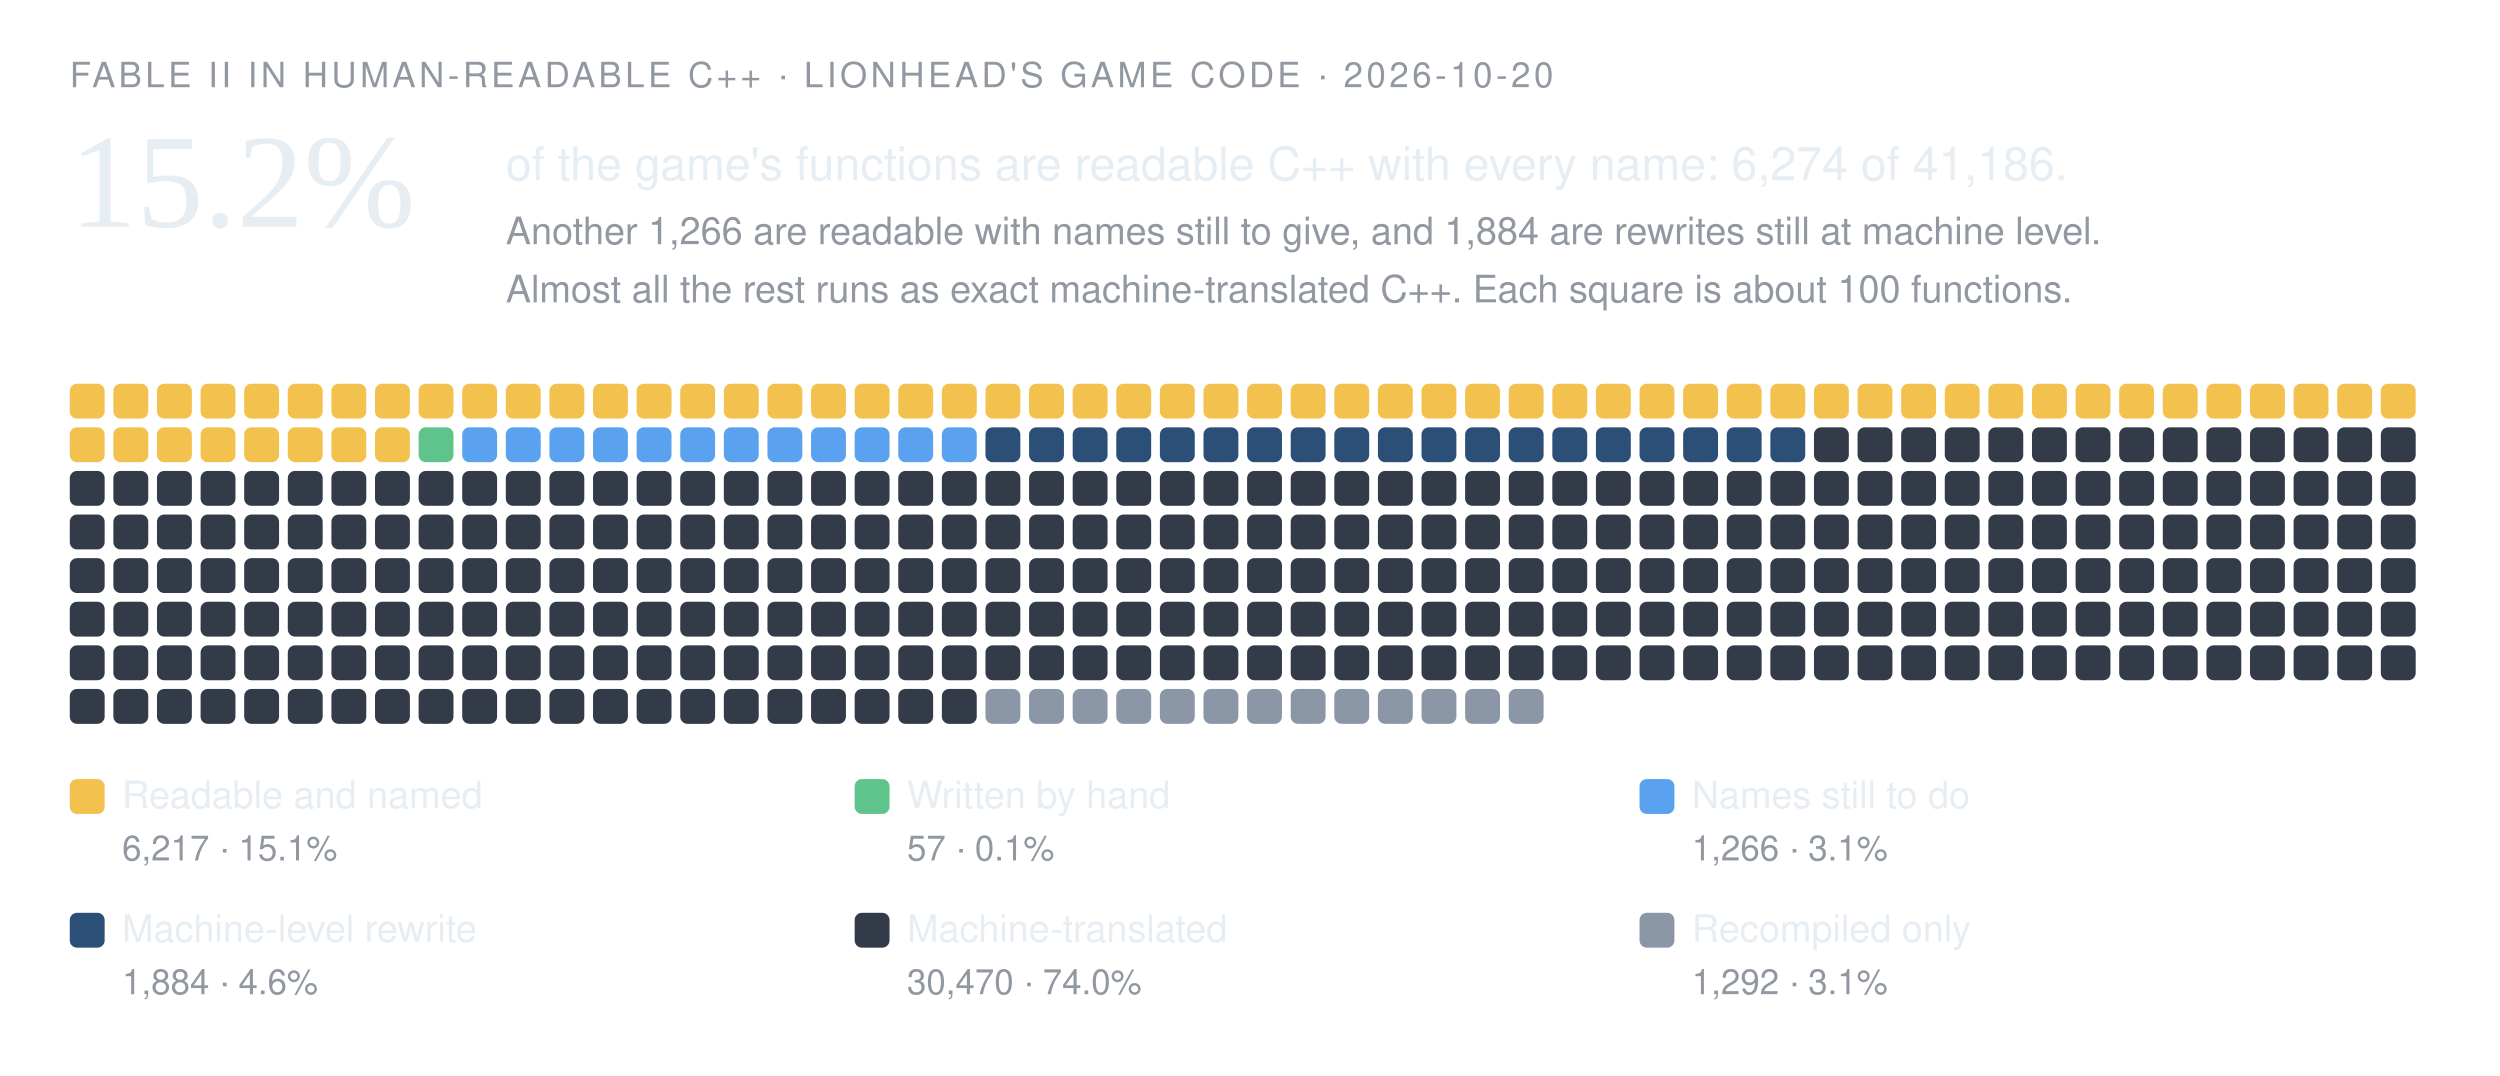
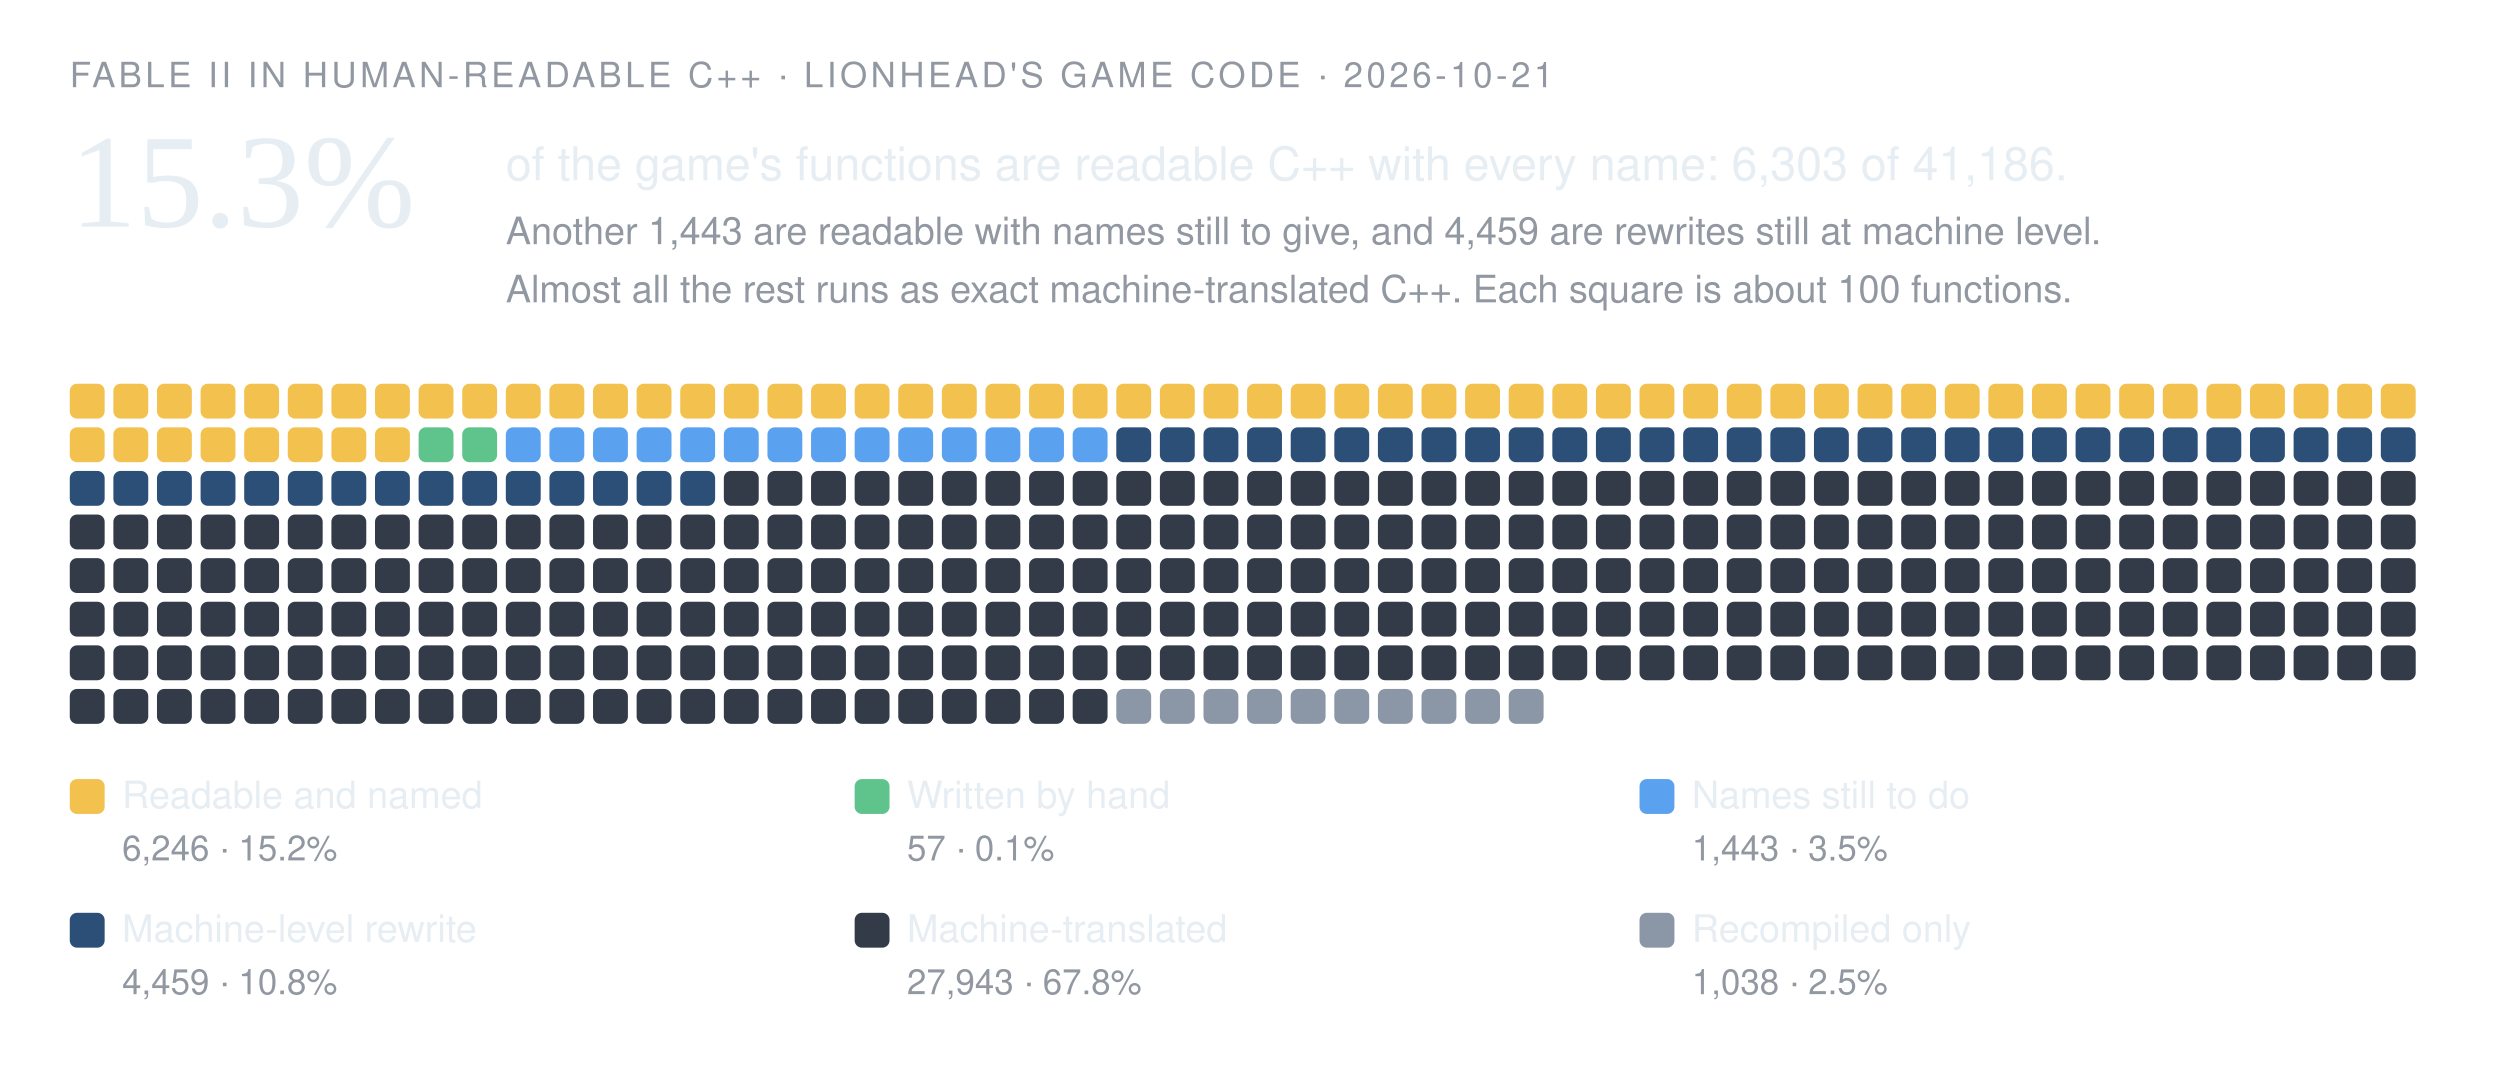
- <svg xmlns="http://www.w3.org/2000/svg" width="860" height="370" viewBox="0 0 860 370" role="img" aria-label="15.2% of Lionhead's game functions are readable C++ with every name (6,274 of 41,186), as of 2026-10-20">
-   <text x="24" y="30" font-family="Segoe UI, -apple-system, BlinkMacSystemFont, Helvetica, Arial, sans-serif" font-size="12" letter-spacing="1.2" fill="#9198a1">FABLE II IN HUMAN-READABLE C++ · LIONHEAD'S GAME CODE · 2026-10-20</text>
-   <text x="24" y="78" font-family="Georgia, 'Times New Roman', serif" font-size="46" fill="#e6edf3">15.2%</text>
-   <text x="174" y="62" font-family="Segoe UI, -apple-system, BlinkMacSystemFont, Helvetica, Arial, sans-serif" font-size="16" fill="#e6edf3">of the game's functions are readable C++ with every name: 6,274 of 41,186.</text>
-   <text x="174" y="84" font-family="Segoe UI, -apple-system, BlinkMacSystemFont, Helvetica, Arial, sans-serif" font-size="13" fill="#9198a1">Another 1,266 are readable with names still to give, and 1,884 are rewrites still at machine level.</text>
+ <svg xmlns="http://www.w3.org/2000/svg" width="860" height="370" viewBox="0 0 860 370" role="img" aria-label="15.3% of Lionhead's game functions are readable C++ with every name (6,303 of 41,186), as of 2026-10-21">
+   <text x="24" y="30" font-family="Segoe UI, -apple-system, BlinkMacSystemFont, Helvetica, Arial, sans-serif" font-size="12" letter-spacing="1.2" fill="#9198a1">FABLE II IN HUMAN-READABLE C++ · LIONHEAD'S GAME CODE · 2026-10-21</text>
+   <text x="24" y="78" font-family="Georgia, 'Times New Roman', serif" font-size="46" fill="#e6edf3">15.3%</text>
+   <text x="174" y="62" font-family="Segoe UI, -apple-system, BlinkMacSystemFont, Helvetica, Arial, sans-serif" font-size="16" fill="#e6edf3">of the game's functions are readable C++ with every name: 6,303 of 41,186.</text>
+   <text x="174" y="84" font-family="Segoe UI, -apple-system, BlinkMacSystemFont, Helvetica, Arial, sans-serif" font-size="13" fill="#9198a1">Another 1,443 are readable with names still to give, and 4,459 are rewrites still at machine level.</text>
  <text x="174" y="104" font-family="Segoe UI, -apple-system, BlinkMacSystemFont, Helvetica, Arial, sans-serif" font-size="13" fill="#9198a1">Almost all the rest runs as exact machine-translated C++. Each square is about 100 functions.</text>
  <rect x="24" y="132" width="12" height="12" rx="2.5" fill="#f2c14e" />
  <rect x="39" y="132" width="12" height="12" rx="2.5" fill="#f2c14e" />
  <rect x="54" y="132" width="12" height="12" rx="2.5" fill="#f2c14e" />
  <rect x="69" y="132" width="12" height="12" rx="2.5" fill="#f2c14e" />
  <rect x="84" y="132" width="12" height="12" rx="2.5" fill="#f2c14e" />
  <rect x="99" y="132" width="12" height="12" rx="2.5" fill="#f2c14e" />
  <rect x="114" y="132" width="12" height="12" rx="2.5" fill="#f2c14e" />
  <rect x="129" y="132" width="12" height="12" rx="2.5" fill="#f2c14e" />
  <rect x="144" y="132" width="12" height="12" rx="2.5" fill="#f2c14e" />
  <rect x="159" y="132" width="12" height="12" rx="2.5" fill="#f2c14e" />
  <rect x="174" y="132" width="12" height="12" rx="2.5" fill="#f2c14e" />
  <rect x="189" y="132" width="12" height="12" rx="2.5" fill="#f2c14e" />
  <rect x="204" y="132" width="12" height="12" rx="2.5" fill="#f2c14e" />
  <rect x="219" y="132" width="12" height="12" rx="2.5" fill="#f2c14e" />
  <rect x="234" y="132" width="12" height="12" rx="2.5" fill="#f2c14e" />
  <rect x="249" y="132" width="12" height="12" rx="2.5" fill="#f2c14e" />
  <rect x="264" y="132" width="12" height="12" rx="2.5" fill="#f2c14e" />
  <rect x="279" y="132" width="12" height="12" rx="2.5" fill="#f2c14e" />
  <rect x="294" y="132" width="12" height="12" rx="2.5" fill="#f2c14e" />
  <rect x="309" y="132" width="12" height="12" rx="2.5" fill="#f2c14e" />
  <rect x="324" y="132" width="12" height="12" rx="2.5" fill="#f2c14e" />
  <rect x="339" y="132" width="12" height="12" rx="2.5" fill="#f2c14e" />
  <rect x="354" y="132" width="12" height="12" rx="2.5" fill="#f2c14e" />
  <rect x="369" y="132" width="12" height="12" rx="2.5" fill="#f2c14e" />
  <rect x="384" y="132" width="12" height="12" rx="2.5" fill="#f2c14e" />
  <rect x="399" y="132" width="12" height="12" rx="2.5" fill="#f2c14e" />
  <rect x="414" y="132" width="12" height="12" rx="2.5" fill="#f2c14e" />
  <rect x="429" y="132" width="12" height="12" rx="2.5" fill="#f2c14e" />
  <rect x="444" y="132" width="12" height="12" rx="2.5" fill="#f2c14e" />
  <rect x="459" y="132" width="12" height="12" rx="2.5" fill="#f2c14e" />
  <rect x="474" y="132" width="12" height="12" rx="2.5" fill="#f2c14e" />
  <rect x="489" y="132" width="12" height="12" rx="2.5" fill="#f2c14e" />
  <rect x="504" y="132" width="12" height="12" rx="2.5" fill="#f2c14e" />
  <rect x="519" y="132" width="12" height="12" rx="2.5" fill="#f2c14e" />
  <rect x="534" y="132" width="12" height="12" rx="2.5" fill="#f2c14e" />
  <rect x="549" y="132" width="12" height="12" rx="2.5" fill="#f2c14e" />
  <rect x="564" y="132" width="12" height="12" rx="2.5" fill="#f2c14e" />
  <rect x="579" y="132" width="12" height="12" rx="2.5" fill="#f2c14e" />
  <rect x="594" y="132" width="12" height="12" rx="2.5" fill="#f2c14e" />
  <rect x="609" y="132" width="12" height="12" rx="2.5" fill="#f2c14e" />
  <rect x="624" y="132" width="12" height="12" rx="2.5" fill="#f2c14e" />
  <rect x="639" y="132" width="12" height="12" rx="2.5" fill="#f2c14e" />
  <rect x="654" y="132" width="12" height="12" rx="2.5" fill="#f2c14e" />
  <rect x="669" y="132" width="12" height="12" rx="2.5" fill="#f2c14e" />
  <rect x="684" y="132" width="12" height="12" rx="2.5" fill="#f2c14e" />
  <rect x="699" y="132" width="12" height="12" rx="2.5" fill="#f2c14e" />
  <rect x="714" y="132" width="12" height="12" rx="2.5" fill="#f2c14e" />
  <rect x="729" y="132" width="12" height="12" rx="2.5" fill="#f2c14e" />
  <rect x="744" y="132" width="12" height="12" rx="2.5" fill="#f2c14e" />
  <rect x="759" y="132" width="12" height="12" rx="2.5" fill="#f2c14e" />
  <rect x="774" y="132" width="12" height="12" rx="2.5" fill="#f2c14e" />
  <rect x="789" y="132" width="12" height="12" rx="2.5" fill="#f2c14e" />
  <rect x="804" y="132" width="12" height="12" rx="2.5" fill="#f2c14e" />
  <rect x="819" y="132" width="12" height="12" rx="2.5" fill="#f2c14e" />
  <rect x="24" y="147" width="12" height="12" rx="2.5" fill="#f2c14e" />
  <rect x="39" y="147" width="12" height="12" rx="2.5" fill="#f2c14e" />
  <rect x="54" y="147" width="12" height="12" rx="2.5" fill="#f2c14e" />
  <rect x="69" y="147" width="12" height="12" rx="2.5" fill="#f2c14e" />
  <rect x="84" y="147" width="12" height="12" rx="2.5" fill="#f2c14e" />
  <rect x="99" y="147" width="12" height="12" rx="2.5" fill="#f2c14e" />
  <rect x="114" y="147" width="12" height="12" rx="2.5" fill="#f2c14e" />
  <rect x="129" y="147" width="12" height="12" rx="2.5" fill="#f2c14e" />
  <rect x="144" y="147" width="12" height="12" rx="2.5" fill="#5fc48b" />
-   <rect x="159" y="147" width="12" height="12" rx="2.5" fill="#5aa2f0" />
+   <rect x="159" y="147" width="12" height="12" rx="2.5" fill="#5fc48b" />
  <rect x="174" y="147" width="12" height="12" rx="2.5" fill="#5aa2f0" />
  <rect x="189" y="147" width="12" height="12" rx="2.5" fill="#5aa2f0" />
  <rect x="204" y="147" width="12" height="12" rx="2.5" fill="#5aa2f0" />
  <rect x="219" y="147" width="12" height="12" rx="2.5" fill="#5aa2f0" />
  <rect x="234" y="147" width="12" height="12" rx="2.5" fill="#5aa2f0" />
  <rect x="249" y="147" width="12" height="12" rx="2.5" fill="#5aa2f0" />
  <rect x="264" y="147" width="12" height="12" rx="2.5" fill="#5aa2f0" />
  <rect x="279" y="147" width="12" height="12" rx="2.5" fill="#5aa2f0" />
  <rect x="294" y="147" width="12" height="12" rx="2.5" fill="#5aa2f0" />
  <rect x="309" y="147" width="12" height="12" rx="2.5" fill="#5aa2f0" />
  <rect x="324" y="147" width="12" height="12" rx="2.5" fill="#5aa2f0" />
-   <rect x="339" y="147" width="12" height="12" rx="2.5" fill="#2c4f78" />
-   <rect x="354" y="147" width="12" height="12" rx="2.5" fill="#2c4f78" />
-   <rect x="369" y="147" width="12" height="12" rx="2.5" fill="#2c4f78" />
+   <rect x="339" y="147" width="12" height="12" rx="2.5" fill="#5aa2f0" />
+   <rect x="354" y="147" width="12" height="12" rx="2.5" fill="#5aa2f0" />
+   <rect x="369" y="147" width="12" height="12" rx="2.5" fill="#5aa2f0" />
  <rect x="384" y="147" width="12" height="12" rx="2.5" fill="#2c4f78" />
  <rect x="399" y="147" width="12" height="12" rx="2.5" fill="#2c4f78" />
  <rect x="414" y="147" width="12" height="12" rx="2.5" fill="#2c4f78" />
  <rect x="429" y="147" width="12" height="12" rx="2.5" fill="#2c4f78" />
  <rect x="444" y="147" width="12" height="12" rx="2.5" fill="#2c4f78" />
  <rect x="459" y="147" width="12" height="12" rx="2.5" fill="#2c4f78" />
  <rect x="474" y="147" width="12" height="12" rx="2.5" fill="#2c4f78" />
  <rect x="489" y="147" width="12" height="12" rx="2.5" fill="#2c4f78" />
  <rect x="504" y="147" width="12" height="12" rx="2.5" fill="#2c4f78" />
  <rect x="519" y="147" width="12" height="12" rx="2.5" fill="#2c4f78" />
  <rect x="534" y="147" width="12" height="12" rx="2.5" fill="#2c4f78" />
  <rect x="549" y="147" width="12" height="12" rx="2.5" fill="#2c4f78" />
  <rect x="564" y="147" width="12" height="12" rx="2.5" fill="#2c4f78" />
  <rect x="579" y="147" width="12" height="12" rx="2.5" fill="#2c4f78" />
  <rect x="594" y="147" width="12" height="12" rx="2.5" fill="#2c4f78" />
  <rect x="609" y="147" width="12" height="12" rx="2.5" fill="#2c4f78" />
-   <rect x="624" y="147" width="12" height="12" rx="2.5" fill="#323b47" />
-   <rect x="639" y="147" width="12" height="12" rx="2.5" fill="#323b47" />
-   <rect x="654" y="147" width="12" height="12" rx="2.5" fill="#323b47" />
-   <rect x="669" y="147" width="12" height="12" rx="2.5" fill="#323b47" />
-   <rect x="684" y="147" width="12" height="12" rx="2.5" fill="#323b47" />
-   <rect x="699" y="147" width="12" height="12" rx="2.5" fill="#323b47" />
-   <rect x="714" y="147" width="12" height="12" rx="2.5" fill="#323b47" />
-   <rect x="729" y="147" width="12" height="12" rx="2.5" fill="#323b47" />
-   <rect x="744" y="147" width="12" height="12" rx="2.5" fill="#323b47" />
-   <rect x="759" y="147" width="12" height="12" rx="2.5" fill="#323b47" />
-   <rect x="774" y="147" width="12" height="12" rx="2.5" fill="#323b47" />
-   <rect x="789" y="147" width="12" height="12" rx="2.5" fill="#323b47" />
-   <rect x="804" y="147" width="12" height="12" rx="2.5" fill="#323b47" />
-   <rect x="819" y="147" width="12" height="12" rx="2.5" fill="#323b47" />
-   <rect x="24" y="162" width="12" height="12" rx="2.5" fill="#323b47" />
-   <rect x="39" y="162" width="12" height="12" rx="2.5" fill="#323b47" />
-   <rect x="54" y="162" width="12" height="12" rx="2.5" fill="#323b47" />
-   <rect x="69" y="162" width="12" height="12" rx="2.5" fill="#323b47" />
-   <rect x="84" y="162" width="12" height="12" rx="2.5" fill="#323b47" />
-   <rect x="99" y="162" width="12" height="12" rx="2.5" fill="#323b47" />
-   <rect x="114" y="162" width="12" height="12" rx="2.5" fill="#323b47" />
-   <rect x="129" y="162" width="12" height="12" rx="2.5" fill="#323b47" />
-   <rect x="144" y="162" width="12" height="12" rx="2.5" fill="#323b47" />
-   <rect x="159" y="162" width="12" height="12" rx="2.5" fill="#323b47" />
-   <rect x="174" y="162" width="12" height="12" rx="2.5" fill="#323b47" />
-   <rect x="189" y="162" width="12" height="12" rx="2.5" fill="#323b47" />
-   <rect x="204" y="162" width="12" height="12" rx="2.5" fill="#323b47" />
-   <rect x="219" y="162" width="12" height="12" rx="2.5" fill="#323b47" />
-   <rect x="234" y="162" width="12" height="12" rx="2.5" fill="#323b47" />
+   <rect x="624" y="147" width="12" height="12" rx="2.5" fill="#2c4f78" />
+   <rect x="639" y="147" width="12" height="12" rx="2.5" fill="#2c4f78" />
+   <rect x="654" y="147" width="12" height="12" rx="2.5" fill="#2c4f78" />
+   <rect x="669" y="147" width="12" height="12" rx="2.5" fill="#2c4f78" />
+   <rect x="684" y="147" width="12" height="12" rx="2.5" fill="#2c4f78" />
+   <rect x="699" y="147" width="12" height="12" rx="2.5" fill="#2c4f78" />
+   <rect x="714" y="147" width="12" height="12" rx="2.5" fill="#2c4f78" />
+   <rect x="729" y="147" width="12" height="12" rx="2.5" fill="#2c4f78" />
+   <rect x="744" y="147" width="12" height="12" rx="2.5" fill="#2c4f78" />
+   <rect x="759" y="147" width="12" height="12" rx="2.5" fill="#2c4f78" />
+   <rect x="774" y="147" width="12" height="12" rx="2.5" fill="#2c4f78" />
+   <rect x="789" y="147" width="12" height="12" rx="2.5" fill="#2c4f78" />
+   <rect x="804" y="147" width="12" height="12" rx="2.5" fill="#2c4f78" />
+   <rect x="819" y="147" width="12" height="12" rx="2.5" fill="#2c4f78" />
+   <rect x="24" y="162" width="12" height="12" rx="2.5" fill="#2c4f78" />
+   <rect x="39" y="162" width="12" height="12" rx="2.5" fill="#2c4f78" />
+   <rect x="54" y="162" width="12" height="12" rx="2.5" fill="#2c4f78" />
+   <rect x="69" y="162" width="12" height="12" rx="2.5" fill="#2c4f78" />
+   <rect x="84" y="162" width="12" height="12" rx="2.5" fill="#2c4f78" />
+   <rect x="99" y="162" width="12" height="12" rx="2.5" fill="#2c4f78" />
+   <rect x="114" y="162" width="12" height="12" rx="2.5" fill="#2c4f78" />
+   <rect x="129" y="162" width="12" height="12" rx="2.5" fill="#2c4f78" />
+   <rect x="144" y="162" width="12" height="12" rx="2.5" fill="#2c4f78" />
+   <rect x="159" y="162" width="12" height="12" rx="2.5" fill="#2c4f78" />
+   <rect x="174" y="162" width="12" height="12" rx="2.5" fill="#2c4f78" />
+   <rect x="189" y="162" width="12" height="12" rx="2.5" fill="#2c4f78" />
+   <rect x="204" y="162" width="12" height="12" rx="2.5" fill="#2c4f78" />
+   <rect x="219" y="162" width="12" height="12" rx="2.5" fill="#2c4f78" />
+   <rect x="234" y="162" width="12" height="12" rx="2.5" fill="#2c4f78" />
  <rect x="249" y="162" width="12" height="12" rx="2.5" fill="#323b47" />
  <rect x="264" y="162" width="12" height="12" rx="2.5" fill="#323b47" />
  <rect x="279" y="162" width="12" height="12" rx="2.5" fill="#323b47" />
  <rect x="294" y="162" width="12" height="12" rx="2.5" fill="#323b47" />
  <rect x="309" y="162" width="12" height="12" rx="2.5" fill="#323b47" />
  <rect x="324" y="162" width="12" height="12" rx="2.5" fill="#323b47" />
  <rect x="339" y="162" width="12" height="12" rx="2.5" fill="#323b47" />
  <rect x="354" y="162" width="12" height="12" rx="2.5" fill="#323b47" />
  <rect x="369" y="162" width="12" height="12" rx="2.5" fill="#323b47" />
  <rect x="384" y="162" width="12" height="12" rx="2.5" fill="#323b47" />
  <rect x="399" y="162" width="12" height="12" rx="2.5" fill="#323b47" />
  <rect x="414" y="162" width="12" height="12" rx="2.5" fill="#323b47" />
  <rect x="429" y="162" width="12" height="12" rx="2.5" fill="#323b47" />
  <rect x="444" y="162" width="12" height="12" rx="2.5" fill="#323b47" />
  <rect x="459" y="162" width="12" height="12" rx="2.5" fill="#323b47" />
  <rect x="474" y="162" width="12" height="12" rx="2.5" fill="#323b47" />
  <rect x="489" y="162" width="12" height="12" rx="2.5" fill="#323b47" />
  <rect x="504" y="162" width="12" height="12" rx="2.5" fill="#323b47" />
  <rect x="519" y="162" width="12" height="12" rx="2.5" fill="#323b47" />
  <rect x="534" y="162" width="12" height="12" rx="2.5" fill="#323b47" />
  <rect x="549" y="162" width="12" height="12" rx="2.5" fill="#323b47" />
  <rect x="564" y="162" width="12" height="12" rx="2.5" fill="#323b47" />
  <rect x="579" y="162" width="12" height="12" rx="2.5" fill="#323b47" />
  <rect x="594" y="162" width="12" height="12" rx="2.5" fill="#323b47" />
  <rect x="609" y="162" width="12" height="12" rx="2.5" fill="#323b47" />
  <rect x="624" y="162" width="12" height="12" rx="2.5" fill="#323b47" />
  <rect x="639" y="162" width="12" height="12" rx="2.5" fill="#323b47" />
  <rect x="654" y="162" width="12" height="12" rx="2.5" fill="#323b47" />
  <rect x="669" y="162" width="12" height="12" rx="2.5" fill="#323b47" />
  <rect x="684" y="162" width="12" height="12" rx="2.5" fill="#323b47" />
  <rect x="699" y="162" width="12" height="12" rx="2.5" fill="#323b47" />
  <rect x="714" y="162" width="12" height="12" rx="2.5" fill="#323b47" />
  <rect x="729" y="162" width="12" height="12" rx="2.5" fill="#323b47" />
  <rect x="744" y="162" width="12" height="12" rx="2.5" fill="#323b47" />
  <rect x="759" y="162" width="12" height="12" rx="2.5" fill="#323b47" />
  <rect x="774" y="162" width="12" height="12" rx="2.5" fill="#323b47" />
  <rect x="789" y="162" width="12" height="12" rx="2.5" fill="#323b47" />
  <rect x="804" y="162" width="12" height="12" rx="2.5" fill="#323b47" />
  <rect x="819" y="162" width="12" height="12" rx="2.5" fill="#323b47" />
  <rect x="24" y="177" width="12" height="12" rx="2.5" fill="#323b47" />
  <rect x="39" y="177" width="12" height="12" rx="2.5" fill="#323b47" />
  <rect x="54" y="177" width="12" height="12" rx="2.5" fill="#323b47" />
  <rect x="69" y="177" width="12" height="12" rx="2.5" fill="#323b47" />
  <rect x="84" y="177" width="12" height="12" rx="2.5" fill="#323b47" />
  <rect x="99" y="177" width="12" height="12" rx="2.5" fill="#323b47" />
  <rect x="114" y="177" width="12" height="12" rx="2.5" fill="#323b47" />
  <rect x="129" y="177" width="12" height="12" rx="2.5" fill="#323b47" />
  <rect x="144" y="177" width="12" height="12" rx="2.5" fill="#323b47" />
  <rect x="159" y="177" width="12" height="12" rx="2.5" fill="#323b47" />
  <rect x="174" y="177" width="12" height="12" rx="2.5" fill="#323b47" />
  <rect x="189" y="177" width="12" height="12" rx="2.5" fill="#323b47" />
  <rect x="204" y="177" width="12" height="12" rx="2.5" fill="#323b47" />
  <rect x="219" y="177" width="12" height="12" rx="2.5" fill="#323b47" />
  <rect x="234" y="177" width="12" height="12" rx="2.5" fill="#323b47" />
  <rect x="249" y="177" width="12" height="12" rx="2.5" fill="#323b47" />
  <rect x="264" y="177" width="12" height="12" rx="2.5" fill="#323b47" />
  <rect x="279" y="177" width="12" height="12" rx="2.5" fill="#323b47" />
  <rect x="294" y="177" width="12" height="12" rx="2.5" fill="#323b47" />
  <rect x="309" y="177" width="12" height="12" rx="2.5" fill="#323b47" />
  <rect x="324" y="177" width="12" height="12" rx="2.5" fill="#323b47" />
  <rect x="339" y="177" width="12" height="12" rx="2.5" fill="#323b47" />
  <rect x="354" y="177" width="12" height="12" rx="2.5" fill="#323b47" />
  <rect x="369" y="177" width="12" height="12" rx="2.5" fill="#323b47" />
  <rect x="384" y="177" width="12" height="12" rx="2.5" fill="#323b47" />
  <rect x="399" y="177" width="12" height="12" rx="2.5" fill="#323b47" />
  <rect x="414" y="177" width="12" height="12" rx="2.5" fill="#323b47" />
  <rect x="429" y="177" width="12" height="12" rx="2.5" fill="#323b47" />
  <rect x="444" y="177" width="12" height="12" rx="2.5" fill="#323b47" />
  <rect x="459" y="177" width="12" height="12" rx="2.5" fill="#323b47" />
  <rect x="474" y="177" width="12" height="12" rx="2.5" fill="#323b47" />
  <rect x="489" y="177" width="12" height="12" rx="2.5" fill="#323b47" />
  <rect x="504" y="177" width="12" height="12" rx="2.5" fill="#323b47" />
  <rect x="519" y="177" width="12" height="12" rx="2.5" fill="#323b47" />
  <rect x="534" y="177" width="12" height="12" rx="2.5" fill="#323b47" />
  <rect x="549" y="177" width="12" height="12" rx="2.5" fill="#323b47" />
  <rect x="564" y="177" width="12" height="12" rx="2.5" fill="#323b47" />
  <rect x="579" y="177" width="12" height="12" rx="2.5" fill="#323b47" />
  <rect x="594" y="177" width="12" height="12" rx="2.5" fill="#323b47" />
  <rect x="609" y="177" width="12" height="12" rx="2.5" fill="#323b47" />
  <rect x="624" y="177" width="12" height="12" rx="2.5" fill="#323b47" />
  <rect x="639" y="177" width="12" height="12" rx="2.5" fill="#323b47" />
  <rect x="654" y="177" width="12" height="12" rx="2.5" fill="#323b47" />
  <rect x="669" y="177" width="12" height="12" rx="2.5" fill="#323b47" />
  <rect x="684" y="177" width="12" height="12" rx="2.5" fill="#323b47" />
  <rect x="699" y="177" width="12" height="12" rx="2.5" fill="#323b47" />
  <rect x="714" y="177" width="12" height="12" rx="2.5" fill="#323b47" />
  <rect x="729" y="177" width="12" height="12" rx="2.5" fill="#323b47" />
  <rect x="744" y="177" width="12" height="12" rx="2.5" fill="#323b47" />
  <rect x="759" y="177" width="12" height="12" rx="2.5" fill="#323b47" />
  <rect x="774" y="177" width="12" height="12" rx="2.5" fill="#323b47" />
  <rect x="789" y="177" width="12" height="12" rx="2.5" fill="#323b47" />
  <rect x="804" y="177" width="12" height="12" rx="2.5" fill="#323b47" />
  <rect x="819" y="177" width="12" height="12" rx="2.5" fill="#323b47" />
  <rect x="24" y="192" width="12" height="12" rx="2.5" fill="#323b47" />
  <rect x="39" y="192" width="12" height="12" rx="2.5" fill="#323b47" />
  <rect x="54" y="192" width="12" height="12" rx="2.5" fill="#323b47" />
  <rect x="69" y="192" width="12" height="12" rx="2.5" fill="#323b47" />
  <rect x="84" y="192" width="12" height="12" rx="2.5" fill="#323b47" />
  <rect x="99" y="192" width="12" height="12" rx="2.5" fill="#323b47" />
  <rect x="114" y="192" width="12" height="12" rx="2.5" fill="#323b47" />
  <rect x="129" y="192" width="12" height="12" rx="2.5" fill="#323b47" />
  <rect x="144" y="192" width="12" height="12" rx="2.5" fill="#323b47" />
  <rect x="159" y="192" width="12" height="12" rx="2.5" fill="#323b47" />
  <rect x="174" y="192" width="12" height="12" rx="2.5" fill="#323b47" />
  <rect x="189" y="192" width="12" height="12" rx="2.5" fill="#323b47" />
  <rect x="204" y="192" width="12" height="12" rx="2.5" fill="#323b47" />
  <rect x="219" y="192" width="12" height="12" rx="2.5" fill="#323b47" />
  <rect x="234" y="192" width="12" height="12" rx="2.5" fill="#323b47" />
  <rect x="249" y="192" width="12" height="12" rx="2.5" fill="#323b47" />
  <rect x="264" y="192" width="12" height="12" rx="2.5" fill="#323b47" />
  <rect x="279" y="192" width="12" height="12" rx="2.5" fill="#323b47" />
  <rect x="294" y="192" width="12" height="12" rx="2.5" fill="#323b47" />
  <rect x="309" y="192" width="12" height="12" rx="2.5" fill="#323b47" />
  <rect x="324" y="192" width="12" height="12" rx="2.5" fill="#323b47" />
  <rect x="339" y="192" width="12" height="12" rx="2.5" fill="#323b47" />
  <rect x="354" y="192" width="12" height="12" rx="2.5" fill="#323b47" />
  <rect x="369" y="192" width="12" height="12" rx="2.5" fill="#323b47" />
  <rect x="384" y="192" width="12" height="12" rx="2.5" fill="#323b47" />
  <rect x="399" y="192" width="12" height="12" rx="2.5" fill="#323b47" />
  <rect x="414" y="192" width="12" height="12" rx="2.5" fill="#323b47" />
  <rect x="429" y="192" width="12" height="12" rx="2.5" fill="#323b47" />
  <rect x="444" y="192" width="12" height="12" rx="2.5" fill="#323b47" />
  <rect x="459" y="192" width="12" height="12" rx="2.5" fill="#323b47" />
  <rect x="474" y="192" width="12" height="12" rx="2.5" fill="#323b47" />
  <rect x="489" y="192" width="12" height="12" rx="2.5" fill="#323b47" />
  <rect x="504" y="192" width="12" height="12" rx="2.5" fill="#323b47" />
  <rect x="519" y="192" width="12" height="12" rx="2.5" fill="#323b47" />
  <rect x="534" y="192" width="12" height="12" rx="2.5" fill="#323b47" />
  <rect x="549" y="192" width="12" height="12" rx="2.5" fill="#323b47" />
  <rect x="564" y="192" width="12" height="12" rx="2.5" fill="#323b47" />
  <rect x="579" y="192" width="12" height="12" rx="2.5" fill="#323b47" />
  <rect x="594" y="192" width="12" height="12" rx="2.5" fill="#323b47" />
  <rect x="609" y="192" width="12" height="12" rx="2.5" fill="#323b47" />
  <rect x="624" y="192" width="12" height="12" rx="2.5" fill="#323b47" />
  <rect x="639" y="192" width="12" height="12" rx="2.5" fill="#323b47" />
  <rect x="654" y="192" width="12" height="12" rx="2.5" fill="#323b47" />
  <rect x="669" y="192" width="12" height="12" rx="2.5" fill="#323b47" />
  <rect x="684" y="192" width="12" height="12" rx="2.5" fill="#323b47" />
  <rect x="699" y="192" width="12" height="12" rx="2.5" fill="#323b47" />
  <rect x="714" y="192" width="12" height="12" rx="2.5" fill="#323b47" />
  <rect x="729" y="192" width="12" height="12" rx="2.5" fill="#323b47" />
  <rect x="744" y="192" width="12" height="12" rx="2.5" fill="#323b47" />
  <rect x="759" y="192" width="12" height="12" rx="2.5" fill="#323b47" />
  <rect x="774" y="192" width="12" height="12" rx="2.5" fill="#323b47" />
  <rect x="789" y="192" width="12" height="12" rx="2.5" fill="#323b47" />
  <rect x="804" y="192" width="12" height="12" rx="2.5" fill="#323b47" />
  <rect x="819" y="192" width="12" height="12" rx="2.5" fill="#323b47" />
  <rect x="24" y="207" width="12" height="12" rx="2.5" fill="#323b47" />
  <rect x="39" y="207" width="12" height="12" rx="2.5" fill="#323b47" />
  <rect x="54" y="207" width="12" height="12" rx="2.5" fill="#323b47" />
  <rect x="69" y="207" width="12" height="12" rx="2.5" fill="#323b47" />
  <rect x="84" y="207" width="12" height="12" rx="2.5" fill="#323b47" />
  <rect x="99" y="207" width="12" height="12" rx="2.5" fill="#323b47" />
  <rect x="114" y="207" width="12" height="12" rx="2.5" fill="#323b47" />
  <rect x="129" y="207" width="12" height="12" rx="2.5" fill="#323b47" />
  <rect x="144" y="207" width="12" height="12" rx="2.5" fill="#323b47" />
  <rect x="159" y="207" width="12" height="12" rx="2.5" fill="#323b47" />
  <rect x="174" y="207" width="12" height="12" rx="2.5" fill="#323b47" />
  <rect x="189" y="207" width="12" height="12" rx="2.5" fill="#323b47" />
  <rect x="204" y="207" width="12" height="12" rx="2.5" fill="#323b47" />
  <rect x="219" y="207" width="12" height="12" rx="2.5" fill="#323b47" />
  <rect x="234" y="207" width="12" height="12" rx="2.5" fill="#323b47" />
  <rect x="249" y="207" width="12" height="12" rx="2.5" fill="#323b47" />
  <rect x="264" y="207" width="12" height="12" rx="2.5" fill="#323b47" />
  <rect x="279" y="207" width="12" height="12" rx="2.5" fill="#323b47" />
  <rect x="294" y="207" width="12" height="12" rx="2.5" fill="#323b47" />
  <rect x="309" y="207" width="12" height="12" rx="2.5" fill="#323b47" />
  <rect x="324" y="207" width="12" height="12" rx="2.5" fill="#323b47" />
  <rect x="339" y="207" width="12" height="12" rx="2.5" fill="#323b47" />
  <rect x="354" y="207" width="12" height="12" rx="2.5" fill="#323b47" />
  <rect x="369" y="207" width="12" height="12" rx="2.5" fill="#323b47" />
  <rect x="384" y="207" width="12" height="12" rx="2.5" fill="#323b47" />
  <rect x="399" y="207" width="12" height="12" rx="2.5" fill="#323b47" />
  <rect x="414" y="207" width="12" height="12" rx="2.5" fill="#323b47" />
  <rect x="429" y="207" width="12" height="12" rx="2.5" fill="#323b47" />
  <rect x="444" y="207" width="12" height="12" rx="2.5" fill="#323b47" />
  <rect x="459" y="207" width="12" height="12" rx="2.5" fill="#323b47" />
  <rect x="474" y="207" width="12" height="12" rx="2.5" fill="#323b47" />
  <rect x="489" y="207" width="12" height="12" rx="2.5" fill="#323b47" />
  <rect x="504" y="207" width="12" height="12" rx="2.5" fill="#323b47" />
  <rect x="519" y="207" width="12" height="12" rx="2.5" fill="#323b47" />
  <rect x="534" y="207" width="12" height="12" rx="2.5" fill="#323b47" />
  <rect x="549" y="207" width="12" height="12" rx="2.5" fill="#323b47" />
  <rect x="564" y="207" width="12" height="12" rx="2.5" fill="#323b47" />
  <rect x="579" y="207" width="12" height="12" rx="2.5" fill="#323b47" />
  <rect x="594" y="207" width="12" height="12" rx="2.5" fill="#323b47" />
  <rect x="609" y="207" width="12" height="12" rx="2.5" fill="#323b47" />
  <rect x="624" y="207" width="12" height="12" rx="2.5" fill="#323b47" />
  <rect x="639" y="207" width="12" height="12" rx="2.5" fill="#323b47" />
  <rect x="654" y="207" width="12" height="12" rx="2.5" fill="#323b47" />
  <rect x="669" y="207" width="12" height="12" rx="2.5" fill="#323b47" />
  <rect x="684" y="207" width="12" height="12" rx="2.5" fill="#323b47" />
  <rect x="699" y="207" width="12" height="12" rx="2.5" fill="#323b47" />
  <rect x="714" y="207" width="12" height="12" rx="2.5" fill="#323b47" />
  <rect x="729" y="207" width="12" height="12" rx="2.5" fill="#323b47" />
  <rect x="744" y="207" width="12" height="12" rx="2.5" fill="#323b47" />
  <rect x="759" y="207" width="12" height="12" rx="2.5" fill="#323b47" />
  <rect x="774" y="207" width="12" height="12" rx="2.5" fill="#323b47" />
  <rect x="789" y="207" width="12" height="12" rx="2.5" fill="#323b47" />
  <rect x="804" y="207" width="12" height="12" rx="2.5" fill="#323b47" />
  <rect x="819" y="207" width="12" height="12" rx="2.5" fill="#323b47" />
  <rect x="24" y="222" width="12" height="12" rx="2.5" fill="#323b47" />
  <rect x="39" y="222" width="12" height="12" rx="2.5" fill="#323b47" />
  <rect x="54" y="222" width="12" height="12" rx="2.5" fill="#323b47" />
  <rect x="69" y="222" width="12" height="12" rx="2.5" fill="#323b47" />
  <rect x="84" y="222" width="12" height="12" rx="2.5" fill="#323b47" />
  <rect x="99" y="222" width="12" height="12" rx="2.5" fill="#323b47" />
  <rect x="114" y="222" width="12" height="12" rx="2.5" fill="#323b47" />
  <rect x="129" y="222" width="12" height="12" rx="2.5" fill="#323b47" />
  <rect x="144" y="222" width="12" height="12" rx="2.5" fill="#323b47" />
  <rect x="159" y="222" width="12" height="12" rx="2.5" fill="#323b47" />
  <rect x="174" y="222" width="12" height="12" rx="2.5" fill="#323b47" />
  <rect x="189" y="222" width="12" height="12" rx="2.5" fill="#323b47" />
  <rect x="204" y="222" width="12" height="12" rx="2.5" fill="#323b47" />
  <rect x="219" y="222" width="12" height="12" rx="2.5" fill="#323b47" />
  <rect x="234" y="222" width="12" height="12" rx="2.5" fill="#323b47" />
  <rect x="249" y="222" width="12" height="12" rx="2.5" fill="#323b47" />
  <rect x="264" y="222" width="12" height="12" rx="2.5" fill="#323b47" />
  <rect x="279" y="222" width="12" height="12" rx="2.5" fill="#323b47" />
  <rect x="294" y="222" width="12" height="12" rx="2.5" fill="#323b47" />
  <rect x="309" y="222" width="12" height="12" rx="2.5" fill="#323b47" />
  <rect x="324" y="222" width="12" height="12" rx="2.5" fill="#323b47" />
  <rect x="339" y="222" width="12" height="12" rx="2.5" fill="#323b47" />
  <rect x="354" y="222" width="12" height="12" rx="2.5" fill="#323b47" />
  <rect x="369" y="222" width="12" height="12" rx="2.5" fill="#323b47" />
  <rect x="384" y="222" width="12" height="12" rx="2.5" fill="#323b47" />
  <rect x="399" y="222" width="12" height="12" rx="2.5" fill="#323b47" />
  <rect x="414" y="222" width="12" height="12" rx="2.5" fill="#323b47" />
  <rect x="429" y="222" width="12" height="12" rx="2.5" fill="#323b47" />
  <rect x="444" y="222" width="12" height="12" rx="2.5" fill="#323b47" />
  <rect x="459" y="222" width="12" height="12" rx="2.5" fill="#323b47" />
  <rect x="474" y="222" width="12" height="12" rx="2.5" fill="#323b47" />
  <rect x="489" y="222" width="12" height="12" rx="2.5" fill="#323b47" />
  <rect x="504" y="222" width="12" height="12" rx="2.5" fill="#323b47" />
  <rect x="519" y="222" width="12" height="12" rx="2.5" fill="#323b47" />
  <rect x="534" y="222" width="12" height="12" rx="2.5" fill="#323b47" />
  <rect x="549" y="222" width="12" height="12" rx="2.5" fill="#323b47" />
  <rect x="564" y="222" width="12" height="12" rx="2.5" fill="#323b47" />
  <rect x="579" y="222" width="12" height="12" rx="2.5" fill="#323b47" />
  <rect x="594" y="222" width="12" height="12" rx="2.5" fill="#323b47" />
  <rect x="609" y="222" width="12" height="12" rx="2.5" fill="#323b47" />
  <rect x="624" y="222" width="12" height="12" rx="2.5" fill="#323b47" />
  <rect x="639" y="222" width="12" height="12" rx="2.5" fill="#323b47" />
  <rect x="654" y="222" width="12" height="12" rx="2.5" fill="#323b47" />
  <rect x="669" y="222" width="12" height="12" rx="2.5" fill="#323b47" />
  <rect x="684" y="222" width="12" height="12" rx="2.5" fill="#323b47" />
  <rect x="699" y="222" width="12" height="12" rx="2.5" fill="#323b47" />
  <rect x="714" y="222" width="12" height="12" rx="2.5" fill="#323b47" />
  <rect x="729" y="222" width="12" height="12" rx="2.5" fill="#323b47" />
  <rect x="744" y="222" width="12" height="12" rx="2.5" fill="#323b47" />
  <rect x="759" y="222" width="12" height="12" rx="2.5" fill="#323b47" />
  <rect x="774" y="222" width="12" height="12" rx="2.5" fill="#323b47" />
  <rect x="789" y="222" width="12" height="12" rx="2.5" fill="#323b47" />
  <rect x="804" y="222" width="12" height="12" rx="2.5" fill="#323b47" />
  <rect x="819" y="222" width="12" height="12" rx="2.5" fill="#323b47" />
  <rect x="24" y="237" width="12" height="12" rx="2.5" fill="#323b47" />
  <rect x="39" y="237" width="12" height="12" rx="2.5" fill="#323b47" />
  <rect x="54" y="237" width="12" height="12" rx="2.5" fill="#323b47" />
  <rect x="69" y="237" width="12" height="12" rx="2.5" fill="#323b47" />
  <rect x="84" y="237" width="12" height="12" rx="2.5" fill="#323b47" />
  <rect x="99" y="237" width="12" height="12" rx="2.5" fill="#323b47" />
  <rect x="114" y="237" width="12" height="12" rx="2.5" fill="#323b47" />
  <rect x="129" y="237" width="12" height="12" rx="2.5" fill="#323b47" />
  <rect x="144" y="237" width="12" height="12" rx="2.5" fill="#323b47" />
  <rect x="159" y="237" width="12" height="12" rx="2.5" fill="#323b47" />
  <rect x="174" y="237" width="12" height="12" rx="2.5" fill="#323b47" />
  <rect x="189" y="237" width="12" height="12" rx="2.5" fill="#323b47" />
  <rect x="204" y="237" width="12" height="12" rx="2.5" fill="#323b47" />
  <rect x="219" y="237" width="12" height="12" rx="2.5" fill="#323b47" />
  <rect x="234" y="237" width="12" height="12" rx="2.5" fill="#323b47" />
  <rect x="249" y="237" width="12" height="12" rx="2.5" fill="#323b47" />
  <rect x="264" y="237" width="12" height="12" rx="2.5" fill="#323b47" />
  <rect x="279" y="237" width="12" height="12" rx="2.5" fill="#323b47" />
  <rect x="294" y="237" width="12" height="12" rx="2.5" fill="#323b47" />
  <rect x="309" y="237" width="12" height="12" rx="2.5" fill="#323b47" />
  <rect x="324" y="237" width="12" height="12" rx="2.5" fill="#323b47" />
-   <rect x="339" y="237" width="12" height="12" rx="2.5" fill="#8b97a6" />
-   <rect x="354" y="237" width="12" height="12" rx="2.5" fill="#8b97a6" />
-   <rect x="369" y="237" width="12" height="12" rx="2.5" fill="#8b97a6" />
+   <rect x="339" y="237" width="12" height="12" rx="2.5" fill="#323b47" />
+   <rect x="354" y="237" width="12" height="12" rx="2.5" fill="#323b47" />
+   <rect x="369" y="237" width="12" height="12" rx="2.5" fill="#323b47" />
  <rect x="384" y="237" width="12" height="12" rx="2.5" fill="#8b97a6" />
  <rect x="399" y="237" width="12" height="12" rx="2.5" fill="#8b97a6" />
  <rect x="414" y="237" width="12" height="12" rx="2.5" fill="#8b97a6" />
  <rect x="429" y="237" width="12" height="12" rx="2.5" fill="#8b97a6" />
  <rect x="444" y="237" width="12" height="12" rx="2.5" fill="#8b97a6" />
  <rect x="459" y="237" width="12" height="12" rx="2.5" fill="#8b97a6" />
  <rect x="474" y="237" width="12" height="12" rx="2.5" fill="#8b97a6" />
  <rect x="489" y="237" width="12" height="12" rx="2.5" fill="#8b97a6" />
  <rect x="504" y="237" width="12" height="12" rx="2.5" fill="#8b97a6" />
  <rect x="519" y="237" width="12" height="12" rx="2.5" fill="#8b97a6" />
  <rect x="24" y="268" width="12" height="12" rx="2.5" fill="#f2c14e" />
  <text x="42" y="278" font-family="Segoe UI, -apple-system, BlinkMacSystemFont, Helvetica, Arial, sans-serif" font-size="13" fill="#e6edf3">Readable and named</text>
-   <text x="42" y="296" font-family="Segoe UI, -apple-system, BlinkMacSystemFont, Helvetica, Arial, sans-serif" font-size="12" fill="#9198a1">6,217 · 15.1%</text>
+   <text x="42" y="296" font-family="Segoe UI, -apple-system, BlinkMacSystemFont, Helvetica, Arial, sans-serif" font-size="12" fill="#9198a1">6,246 · 15.2%</text>
  <rect x="294" y="268" width="12" height="12" rx="2.5" fill="#5fc48b" />
  <text x="312" y="278" font-family="Segoe UI, -apple-system, BlinkMacSystemFont, Helvetica, Arial, sans-serif" font-size="13" fill="#e6edf3">Written by hand</text>
  <text x="312" y="296" font-family="Segoe UI, -apple-system, BlinkMacSystemFont, Helvetica, Arial, sans-serif" font-size="12" fill="#9198a1">57 · 0.1%</text>
  <rect x="564" y="268" width="12" height="12" rx="2.5" fill="#5aa2f0" />
  <text x="582" y="278" font-family="Segoe UI, -apple-system, BlinkMacSystemFont, Helvetica, Arial, sans-serif" font-size="13" fill="#e6edf3">Names still to do</text>
-   <text x="582" y="296" font-family="Segoe UI, -apple-system, BlinkMacSystemFont, Helvetica, Arial, sans-serif" font-size="12" fill="#9198a1">1,266 · 3.1%</text>
+   <text x="582" y="296" font-family="Segoe UI, -apple-system, BlinkMacSystemFont, Helvetica, Arial, sans-serif" font-size="12" fill="#9198a1">1,443 · 3.5%</text>
  <rect x="24" y="314" width="12" height="12" rx="2.5" fill="#2c4f78" />
  <text x="42" y="324" font-family="Segoe UI, -apple-system, BlinkMacSystemFont, Helvetica, Arial, sans-serif" font-size="13" fill="#e6edf3">Machine-level rewrite</text>
-   <text x="42" y="342" font-family="Segoe UI, -apple-system, BlinkMacSystemFont, Helvetica, Arial, sans-serif" font-size="12" fill="#9198a1">1,884 · 4.6%</text>
+   <text x="42" y="342" font-family="Segoe UI, -apple-system, BlinkMacSystemFont, Helvetica, Arial, sans-serif" font-size="12" fill="#9198a1">4,459 · 10.8%</text>
  <rect x="294" y="314" width="12" height="12" rx="2.5" fill="#323b47" />
  <text x="312" y="324" font-family="Segoe UI, -apple-system, BlinkMacSystemFont, Helvetica, Arial, sans-serif" font-size="13" fill="#e6edf3">Machine-translated</text>
-   <text x="312" y="342" font-family="Segoe UI, -apple-system, BlinkMacSystemFont, Helvetica, Arial, sans-serif" font-size="12" fill="#9198a1">30,470 · 74.0%</text>
+   <text x="312" y="342" font-family="Segoe UI, -apple-system, BlinkMacSystemFont, Helvetica, Arial, sans-serif" font-size="12" fill="#9198a1">27,943 · 67.8%</text>
  <rect x="564" y="314" width="12" height="12" rx="2.5" fill="#8b97a6" />
  <text x="582" y="324" font-family="Segoe UI, -apple-system, BlinkMacSystemFont, Helvetica, Arial, sans-serif" font-size="13" fill="#e6edf3">Recompiled only</text>
-   <text x="582" y="342" font-family="Segoe UI, -apple-system, BlinkMacSystemFont, Helvetica, Arial, sans-serif" font-size="12" fill="#9198a1">1,292 · 3.1%</text>
+   <text x="582" y="342" font-family="Segoe UI, -apple-system, BlinkMacSystemFont, Helvetica, Arial, sans-serif" font-size="12" fill="#9198a1">1,038 · 2.5%</text>
</svg>
